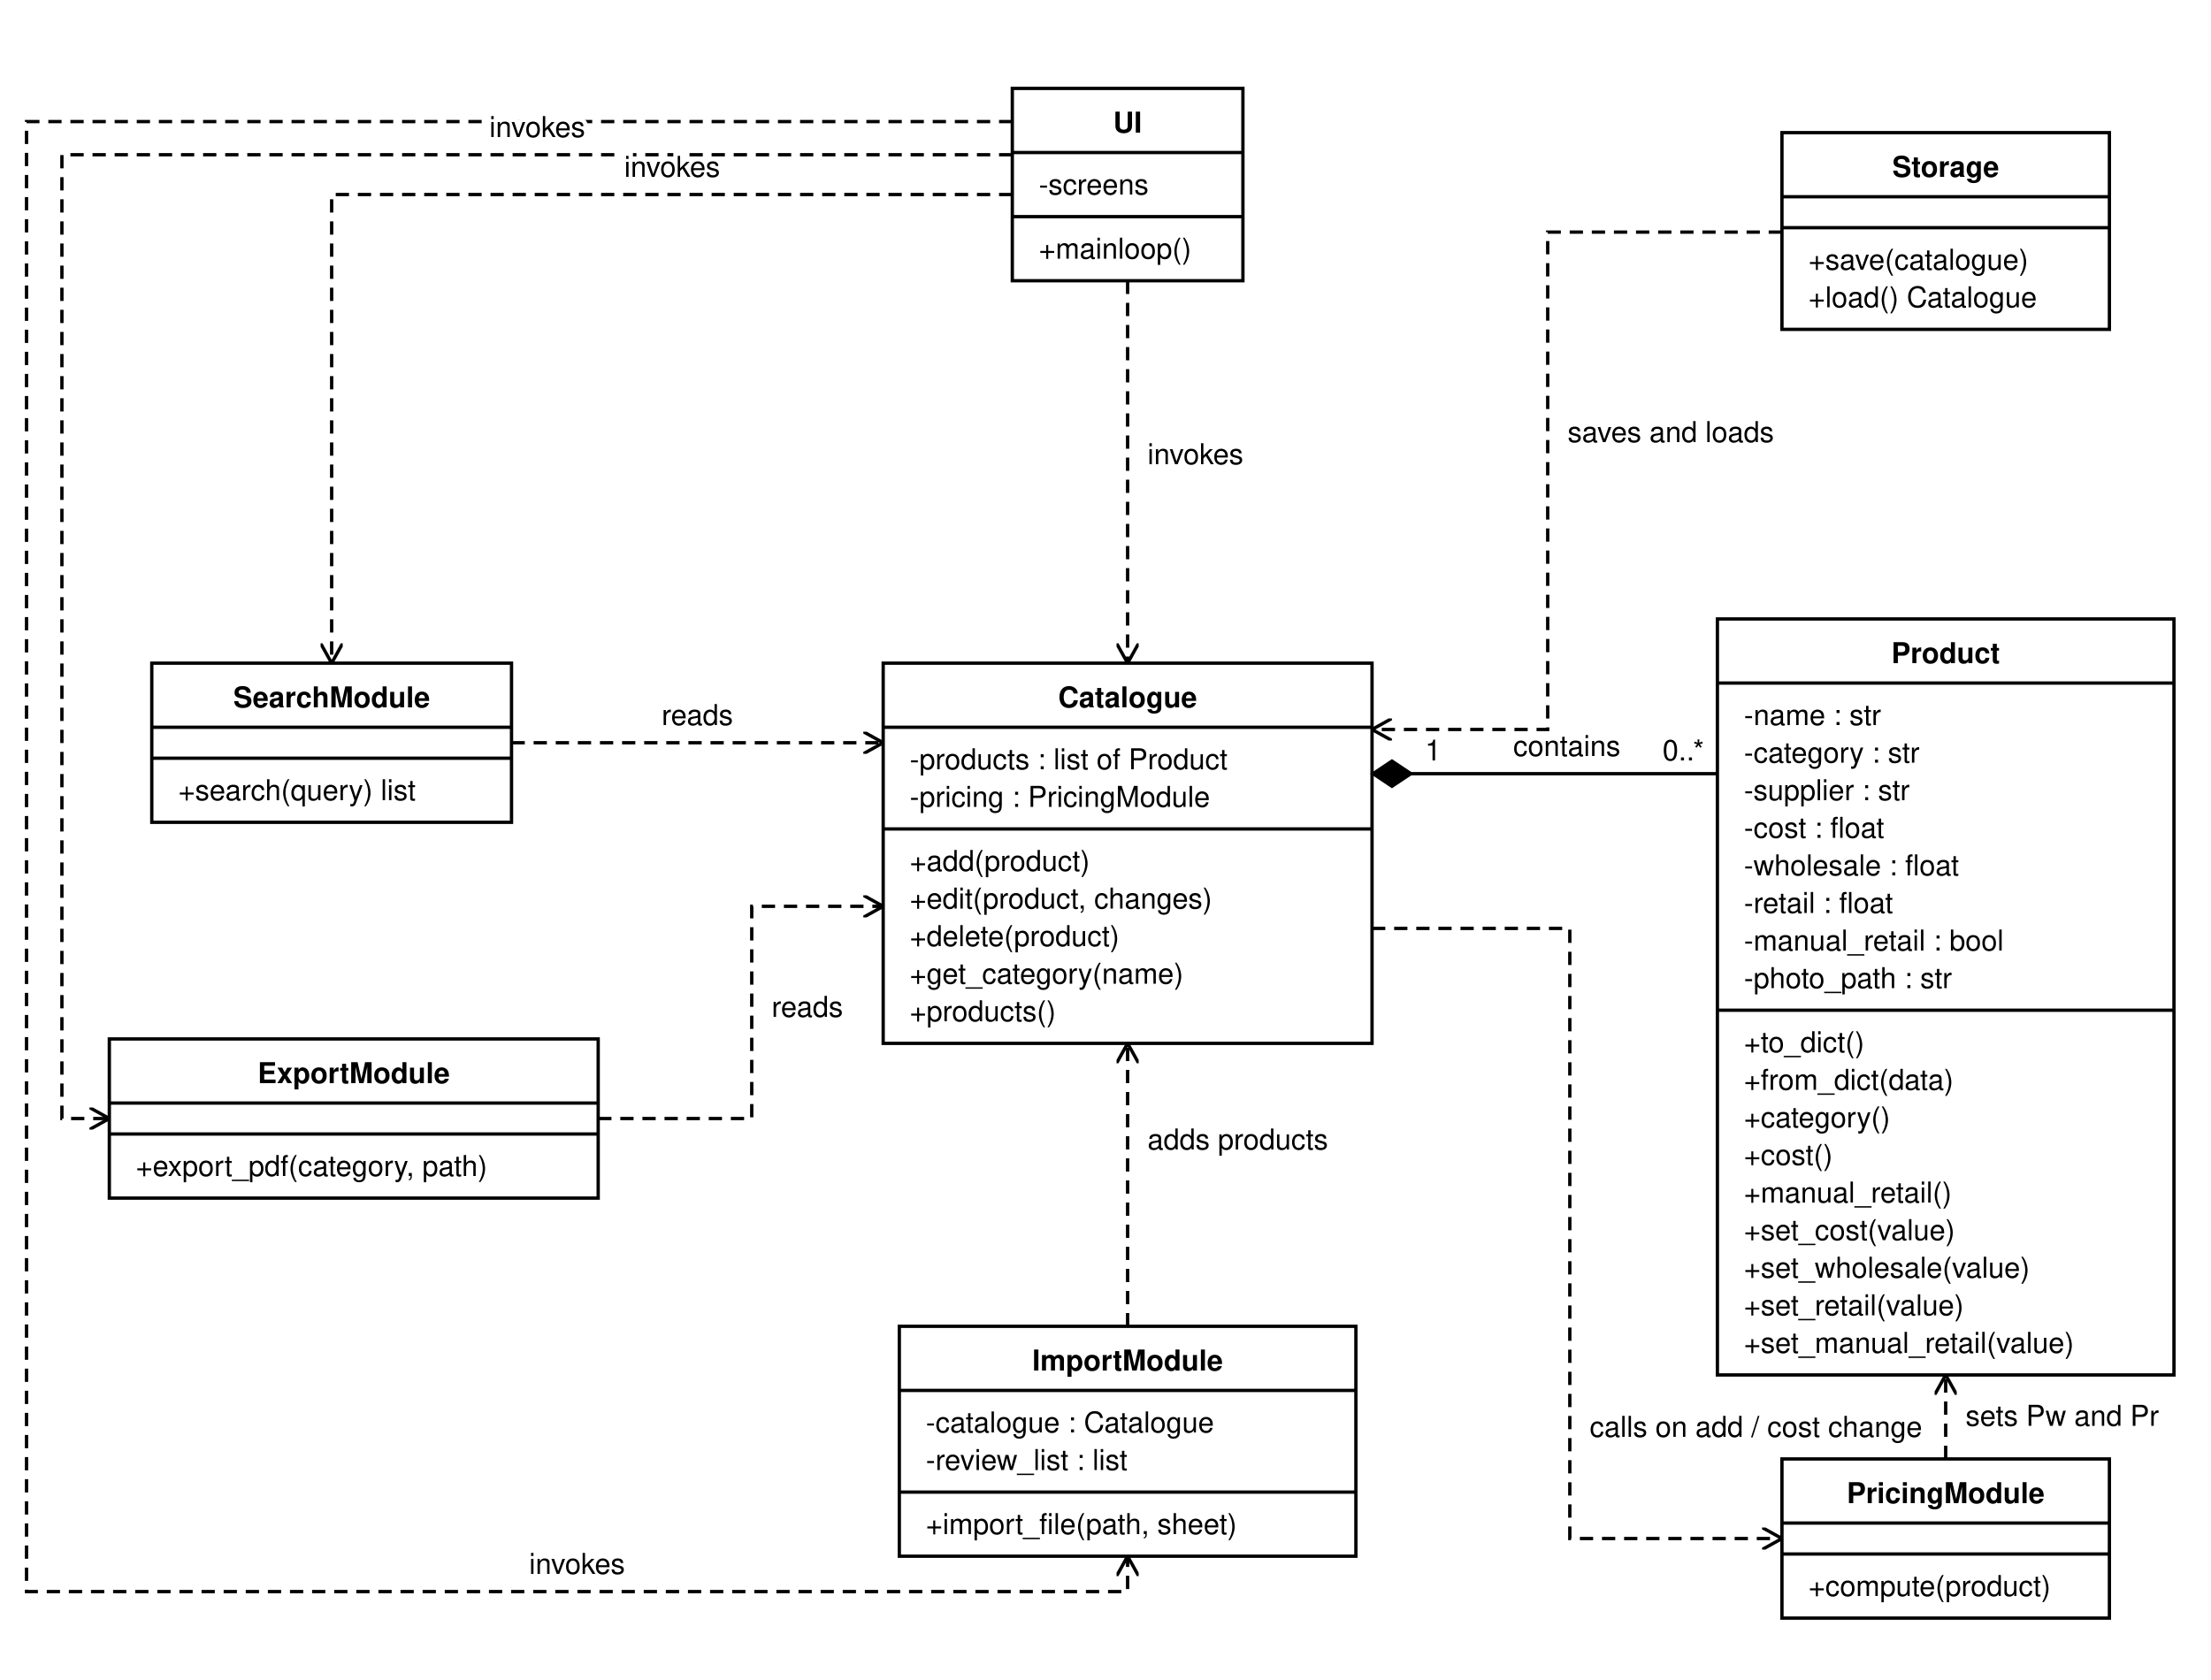
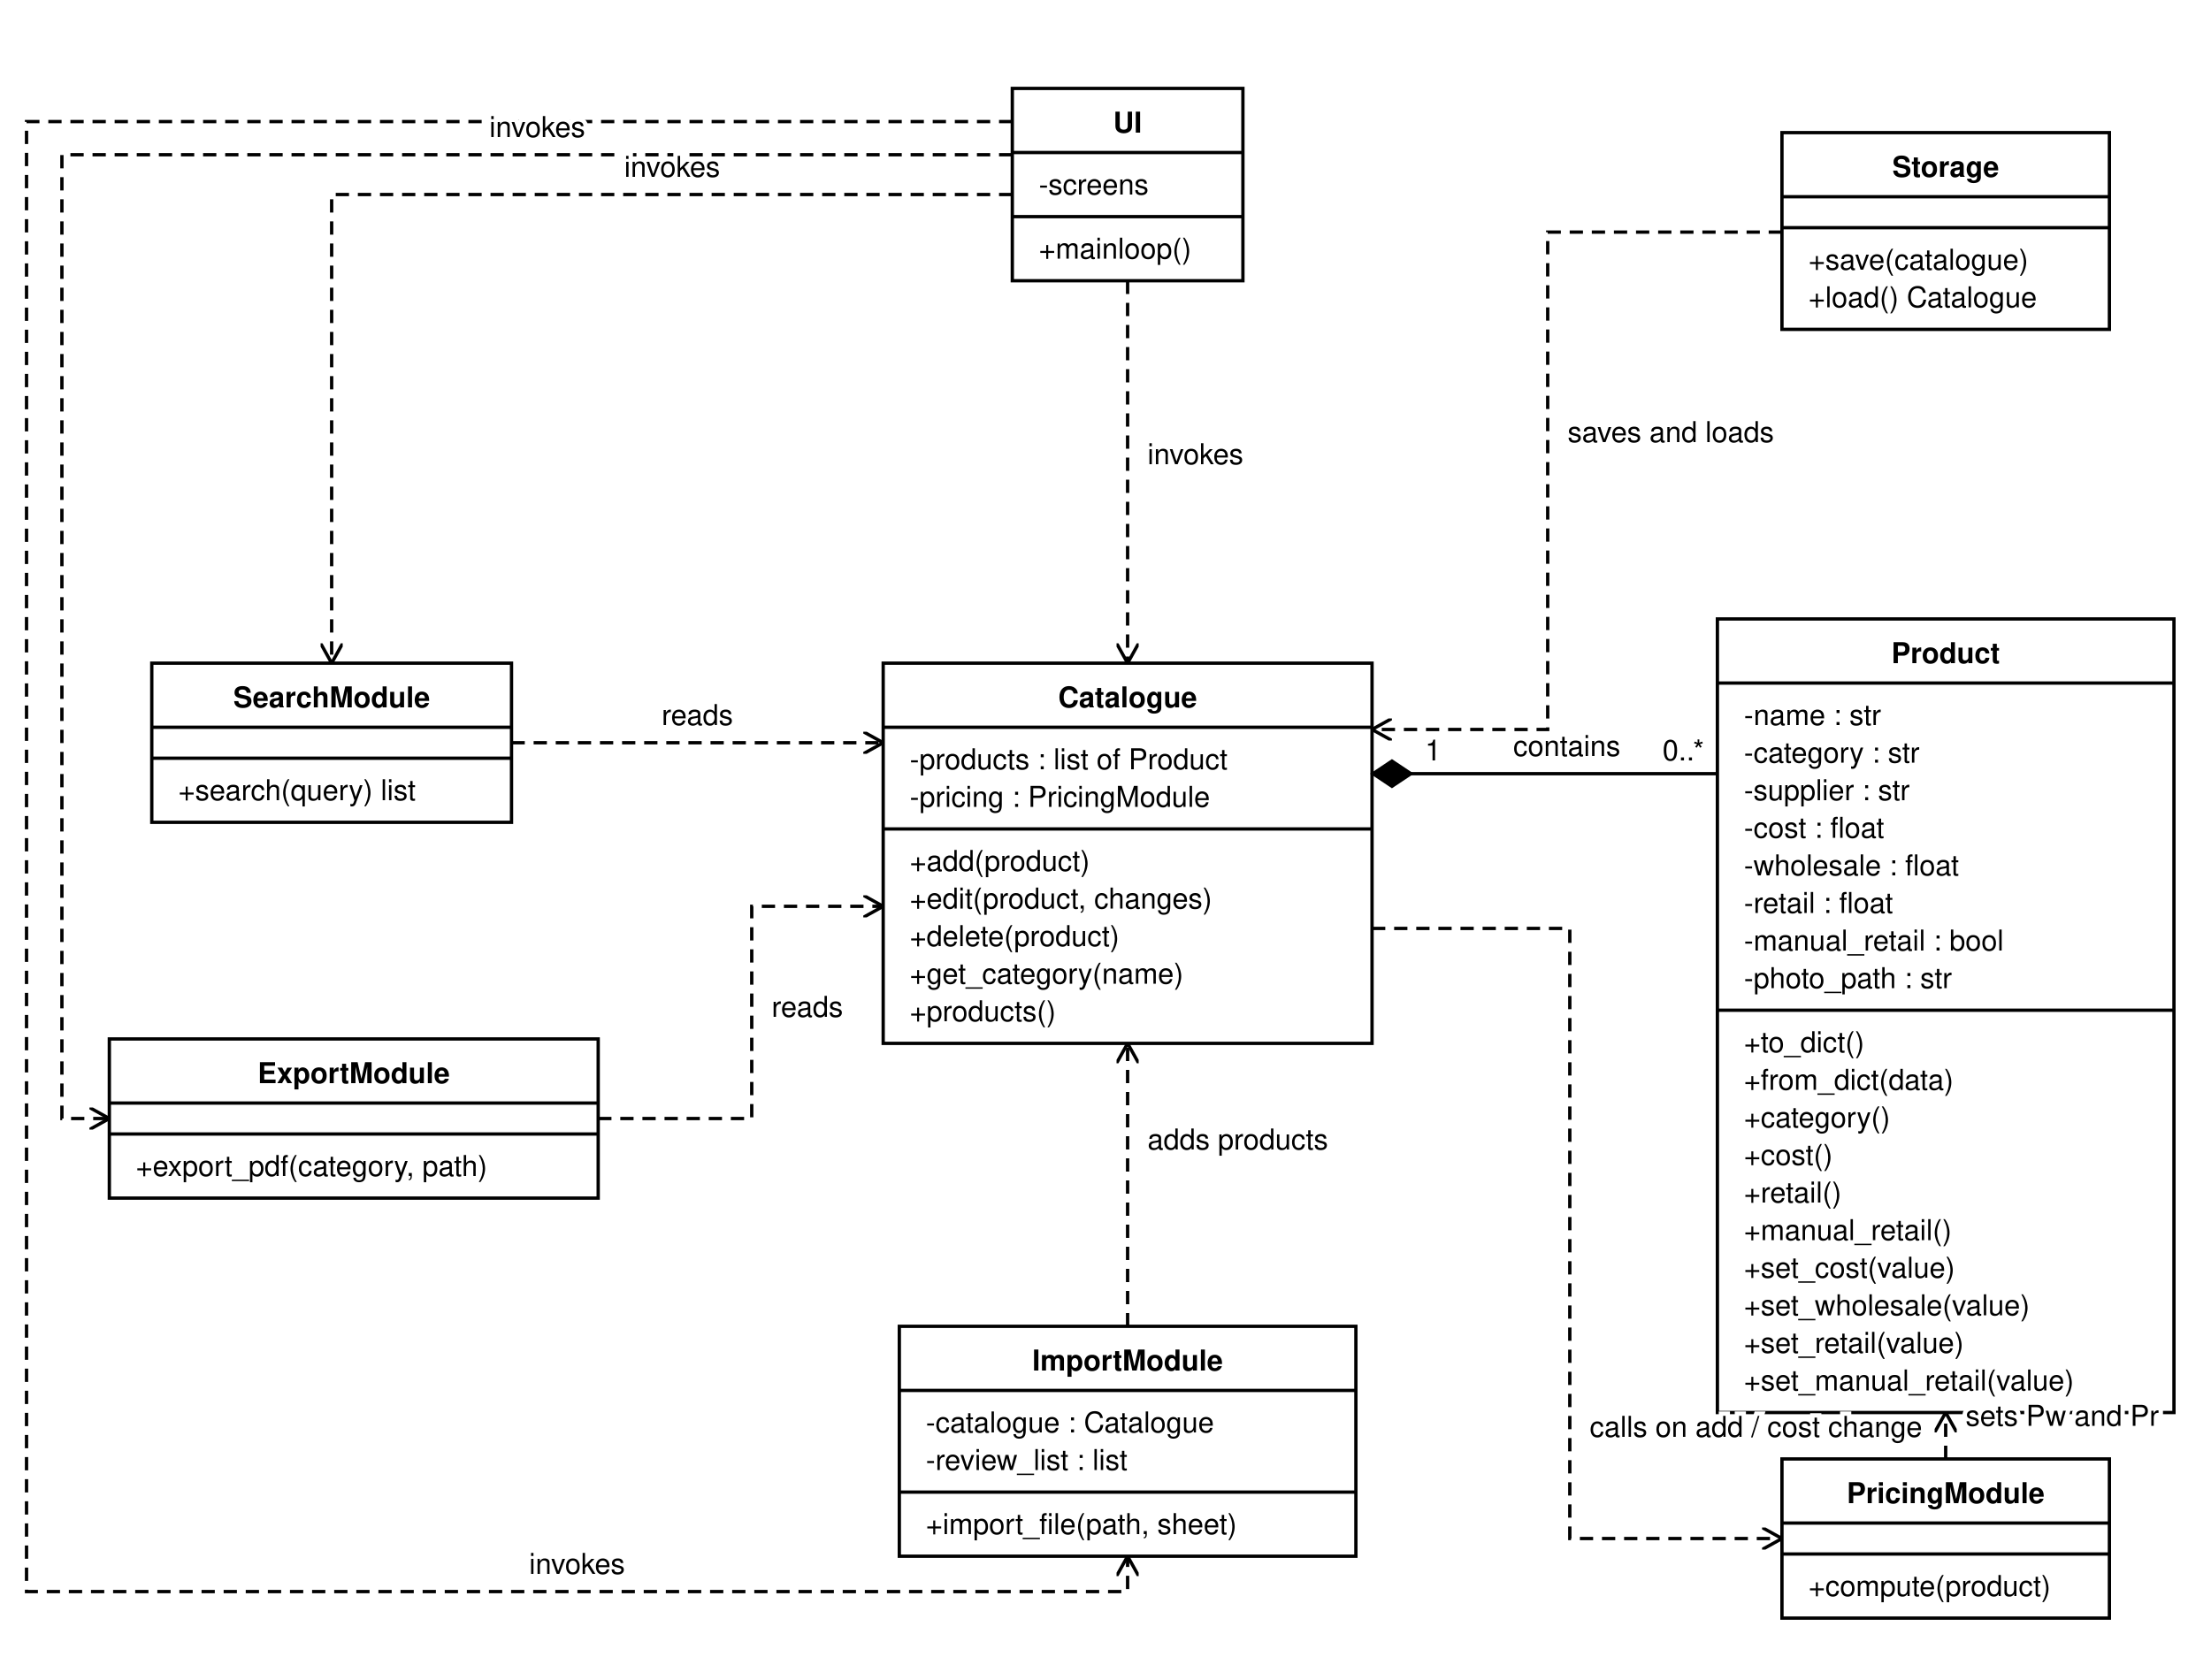
<svg xmlns="http://www.w3.org/2000/svg" width="1000" height="760" viewBox="0 0 1000 760" font-family="Helvetica, Arial, sans-serif">
  <defs>
    <marker id="dep" markerWidth="11" markerHeight="10" refX="9" refY="5" orient="auto" markerUnits="userSpaceOnUse">
      <path d="M0,0 L9,5 L0,10" fill="none" stroke="#000" stroke-width="1.5" />
    </marker>
  </defs>
  <rect width="1000" height="760" fill="#fff" />
  <g>
    <polyline points="776.75,350 620.55,350" fill="none" stroke="#000" stroke-width="1.5" />
    <polyline points="805.95,105 700,105 700,330 620.55,330" fill="none" stroke="#000" stroke-width="1.5" stroke-dasharray="6 4" marker-end="url(#dep)" />
    <polyline points="620.55,420 710,420 710,696 805.95,696" fill="none" stroke="#000" stroke-width="1.5" stroke-dasharray="6 4" marker-end="url(#dep)" />
-     <polyline points="880,660 880,622" fill="none" stroke="#000" stroke-width="1.5" stroke-dasharray="6 4" marker-end="url(#dep)" />
+     <polyline points="880,660 880,639" fill="none" stroke="#000" stroke-width="1.5" stroke-dasharray="6 4" marker-end="url(#dep)" />
    <polyline points="510,600 510,472" fill="none" stroke="#000" stroke-width="1.5" stroke-dasharray="6 4" marker-end="url(#dep)" />
    <polyline points="231.35,336 399.45,336" fill="none" stroke="#000" stroke-width="1.5" stroke-dasharray="6 4" marker-end="url(#dep)" />
    <polyline points="270.55,506 340,506 340,410 399.45,410" fill="none" stroke="#000" stroke-width="1.5" stroke-dasharray="6 4" marker-end="url(#dep)" />
    <polyline points="510,127 510,300" fill="none" stroke="#000" stroke-width="1.5" stroke-dasharray="6 4" marker-end="url(#dep)" />
    <polyline points="457.85,88 150,88 150,300" fill="none" stroke="#000" stroke-width="1.5" stroke-dasharray="6 4" marker-end="url(#dep)" />
    <polyline points="457.85,70 28,70 28,506 49.45,506" fill="none" stroke="#000" stroke-width="1.5" stroke-dasharray="6 4" marker-end="url(#dep)" />
    <polyline points="457.85,55 12,55 12,720 510,720 510,704" fill="none" stroke="#000" stroke-width="1.5" stroke-dasharray="6 4" marker-end="url(#dep)" />
  </g>
  <g>
    <rect x="457.85" y="40" width="104.3" height="87" fill="#fff" stroke="#000" stroke-width="1.5" />
    <line x1="457.85" y1="69" x2="562.15" y2="69" stroke="#000" stroke-width="1.5" />
    <line x1="457.85" y1="98" x2="562.15" y2="98" stroke="#000" stroke-width="1.5" />
    <rect x="805.95" y="60" width="148.1" height="89" fill="#fff" stroke="#000" stroke-width="1.5" />
    <line x1="805.95" y1="89" x2="954.05" y2="89" stroke="#000" stroke-width="1.5" />
    <line x1="805.95" y1="103" x2="954.05" y2="103" stroke="#000" stroke-width="1.5" />
    <rect x="399.45" y="300" width="221.1" height="172" fill="#fff" stroke="#000" stroke-width="1.5" />
    <line x1="399.45" y1="329" x2="620.55" y2="329" stroke="#000" stroke-width="1.5" />
    <line x1="399.45" y1="375" x2="620.55" y2="375" stroke="#000" stroke-width="1.5" />
-     <rect x="776.75" y="280" width="206.5" height="342" fill="#fff" stroke="#000" stroke-width="1.5" />
+     <rect x="776.75" y="280" width="206.5" height="359" fill="#fff" stroke="#000" stroke-width="1.5" />
    <line x1="776.75" y1="309" x2="983.25" y2="309" stroke="#000" stroke-width="1.5" />
    <line x1="776.75" y1="457" x2="983.25" y2="457" stroke="#000" stroke-width="1.5" />
    <rect x="68.65" y="300" width="162.7" height="72" fill="#fff" stroke="#000" stroke-width="1.5" />
    <line x1="68.65" y1="329" x2="231.35" y2="329" stroke="#000" stroke-width="1.5" />
    <line x1="68.65" y1="343" x2="231.35" y2="343" stroke="#000" stroke-width="1.5" />
    <rect x="49.45" y="470" width="221.1" height="72" fill="#fff" stroke="#000" stroke-width="1.5" />
    <line x1="49.45" y1="499" x2="270.55" y2="499" stroke="#000" stroke-width="1.5" />
    <line x1="49.45" y1="513" x2="270.55" y2="513" stroke="#000" stroke-width="1.5" />
    <rect x="406.75" y="600" width="206.5" height="104" fill="#fff" stroke="#000" stroke-width="1.5" />
    <line x1="406.75" y1="629" x2="613.25" y2="629" stroke="#000" stroke-width="1.5" />
    <line x1="406.75" y1="675" x2="613.25" y2="675" stroke="#000" stroke-width="1.5" />
    <rect x="805.95" y="660" width="148.1" height="72" fill="#fff" stroke="#000" stroke-width="1.5" />
    <line x1="805.95" y1="689" x2="954.05" y2="689" stroke="#000" stroke-width="1.5" />
    <line x1="805.95" y1="703" x2="954.05" y2="703" stroke="#000" stroke-width="1.5" />
    <polygon points="620.55,350 629.55,344.0 638.55,350 629.55,356.0" fill="#000" stroke="#000" />
  </g>
  <g>
    <text x="510" y="60" font-size="13" text-anchor="middle" font-weight="bold">UI</text>
    <text x="469.85" y="88" font-size="13" text-anchor="start">-screens</text>
    <text x="469.85" y="117" font-size="13" text-anchor="start">+mainloop()</text>
    <text x="880" y="80" font-size="13" text-anchor="middle" font-weight="bold">Storage</text>
    <text x="817.95" y="122" font-size="13" text-anchor="start">+save(catalogue)</text>
    <text x="817.95" y="139" font-size="13" text-anchor="start">+load() Catalogue</text>
    <text x="510" y="320" font-size="13" text-anchor="middle" font-weight="bold">Catalogue</text>
    <text x="411.45" y="348" font-size="13" text-anchor="start">-products : list of Product</text>
    <text x="411.45" y="365" font-size="13" text-anchor="start">-pricing : PricingModule</text>
    <text x="411.45" y="394" font-size="13" text-anchor="start">+add(product)</text>
    <text x="411.45" y="411" font-size="13" text-anchor="start">+edit(product, changes)</text>
    <text x="411.45" y="428" font-size="13" text-anchor="start">+delete(product)</text>
    <text x="411.45" y="445" font-size="13" text-anchor="start">+get_category(name)</text>
    <text x="411.45" y="462" font-size="13" text-anchor="start">+products()</text>
    <text x="880" y="300" font-size="13" text-anchor="middle" font-weight="bold">Product</text>
    <text x="788.75" y="328" font-size="13" text-anchor="start">-name : str</text>
    <text x="788.75" y="345" font-size="13" text-anchor="start">-category : str</text>
    <text x="788.75" y="362" font-size="13" text-anchor="start">-supplier : str</text>
    <text x="788.75" y="379" font-size="13" text-anchor="start">-cost : float</text>
    <text x="788.75" y="396" font-size="13" text-anchor="start">-wholesale : float</text>
    <text x="788.75" y="413" font-size="13" text-anchor="start">-retail : float</text>
    <text x="788.75" y="430" font-size="13" text-anchor="start">-manual_retail : bool</text>
    <text x="788.75" y="447" font-size="13" text-anchor="start">-photo_path : str</text>
    <text x="788.75" y="476" font-size="13" text-anchor="start">+to_dict()</text>
    <text x="788.75" y="493" font-size="13" text-anchor="start">+from_dict(data)</text>
    <text x="788.75" y="510" font-size="13" text-anchor="start">+category()</text>
    <text x="788.75" y="527" font-size="13" text-anchor="start">+cost()</text>
-     <text x="788.75" y="544" font-size="13" text-anchor="start">+manual_retail()</text>
-     <text x="788.75" y="561" font-size="13" text-anchor="start">+set_cost(value)</text>
-     <text x="788.75" y="578" font-size="13" text-anchor="start">+set_wholesale(value)</text>
-     <text x="788.75" y="595" font-size="13" text-anchor="start">+set_retail(value)</text>
-     <text x="788.75" y="612" font-size="13" text-anchor="start">+set_manual_retail(value)</text>
+     <text x="788.75" y="544" font-size="13" text-anchor="start">+retail()</text>
+     <text x="788.75" y="561" font-size="13" text-anchor="start">+manual_retail()</text>
+     <text x="788.75" y="578" font-size="13" text-anchor="start">+set_cost(value)</text>
+     <text x="788.75" y="595" font-size="13" text-anchor="start">+set_wholesale(value)</text>
+     <text x="788.75" y="612" font-size="13" text-anchor="start">+set_retail(value)</text>
+     <text x="788.75" y="629" font-size="13" text-anchor="start">+set_manual_retail(value)</text>
    <text x="150" y="320" font-size="13" text-anchor="middle" font-weight="bold">SearchModule</text>
    <text x="80.65" y="362" font-size="13" text-anchor="start">+search(query) list</text>
    <text x="160" y="490" font-size="13" text-anchor="middle" font-weight="bold">ExportModule</text>
    <text x="61.45" y="532" font-size="13" text-anchor="start">+export_pdf(category, path)</text>
    <text x="510" y="620" font-size="13" text-anchor="middle" font-weight="bold">ImportModule</text>
    <text x="418.75" y="648" font-size="13" text-anchor="start">-catalogue : Catalogue</text>
    <text x="418.75" y="665" font-size="13" text-anchor="start">-review_list : list</text>
    <text x="418.75" y="694" font-size="13" text-anchor="start">+import_file(path, sheet)</text>
    <text x="880" y="680" font-size="13" text-anchor="middle" font-weight="bold">PricingModule</text>
    <text x="817.95" y="722" font-size="13" text-anchor="start">+compute(product)</text>
    <text x="708.65" y="342" font-size="13" text-anchor="middle" paint-order="stroke" stroke="#fff" stroke-width="4">contains</text>
    <text x="644.55" y="344" font-size="13" text-anchor="start" paint-order="stroke" stroke="#fff" stroke-width="4">1</text>
    <text x="770.75" y="344" font-size="13" text-anchor="end" paint-order="stroke" stroke="#fff" stroke-width="4">0..*</text>
    <text x="709" y="200" font-size="13" text-anchor="start" paint-order="stroke" stroke="#fff" stroke-width="4">saves and loads</text>
    <text x="719" y="650" font-size="13" text-anchor="start" paint-order="stroke" stroke="#fff" stroke-width="4">calls on add / cost change</text>
    <text x="889" y="645" font-size="13" text-anchor="start" paint-order="stroke" stroke="#fff" stroke-width="4">sets Pw and Pr</text>
    <text x="519" y="520" font-size="13" text-anchor="start" paint-order="stroke" stroke="#fff" stroke-width="4">adds products</text>
    <text x="315.4" y="328" font-size="13" text-anchor="middle" paint-order="stroke" stroke="#fff" stroke-width="4">reads</text>
    <text x="349" y="460" font-size="13" text-anchor="start" paint-order="stroke" stroke="#fff" stroke-width="4">reads</text>
    <text x="519" y="210" font-size="13" text-anchor="start" paint-order="stroke" stroke="#fff" stroke-width="4">invokes</text>
    <text x="304" y="80" font-size="13" text-anchor="middle" paint-order="stroke" stroke="#fff" stroke-width="4">invokes</text>
    <text x="243" y="62" font-size="13" text-anchor="middle" paint-order="stroke" stroke="#fff" stroke-width="4">invokes</text>
    <text x="261" y="712" font-size="13" text-anchor="middle" paint-order="stroke" stroke="#fff" stroke-width="4">invokes</text>
  </g>
</svg>
